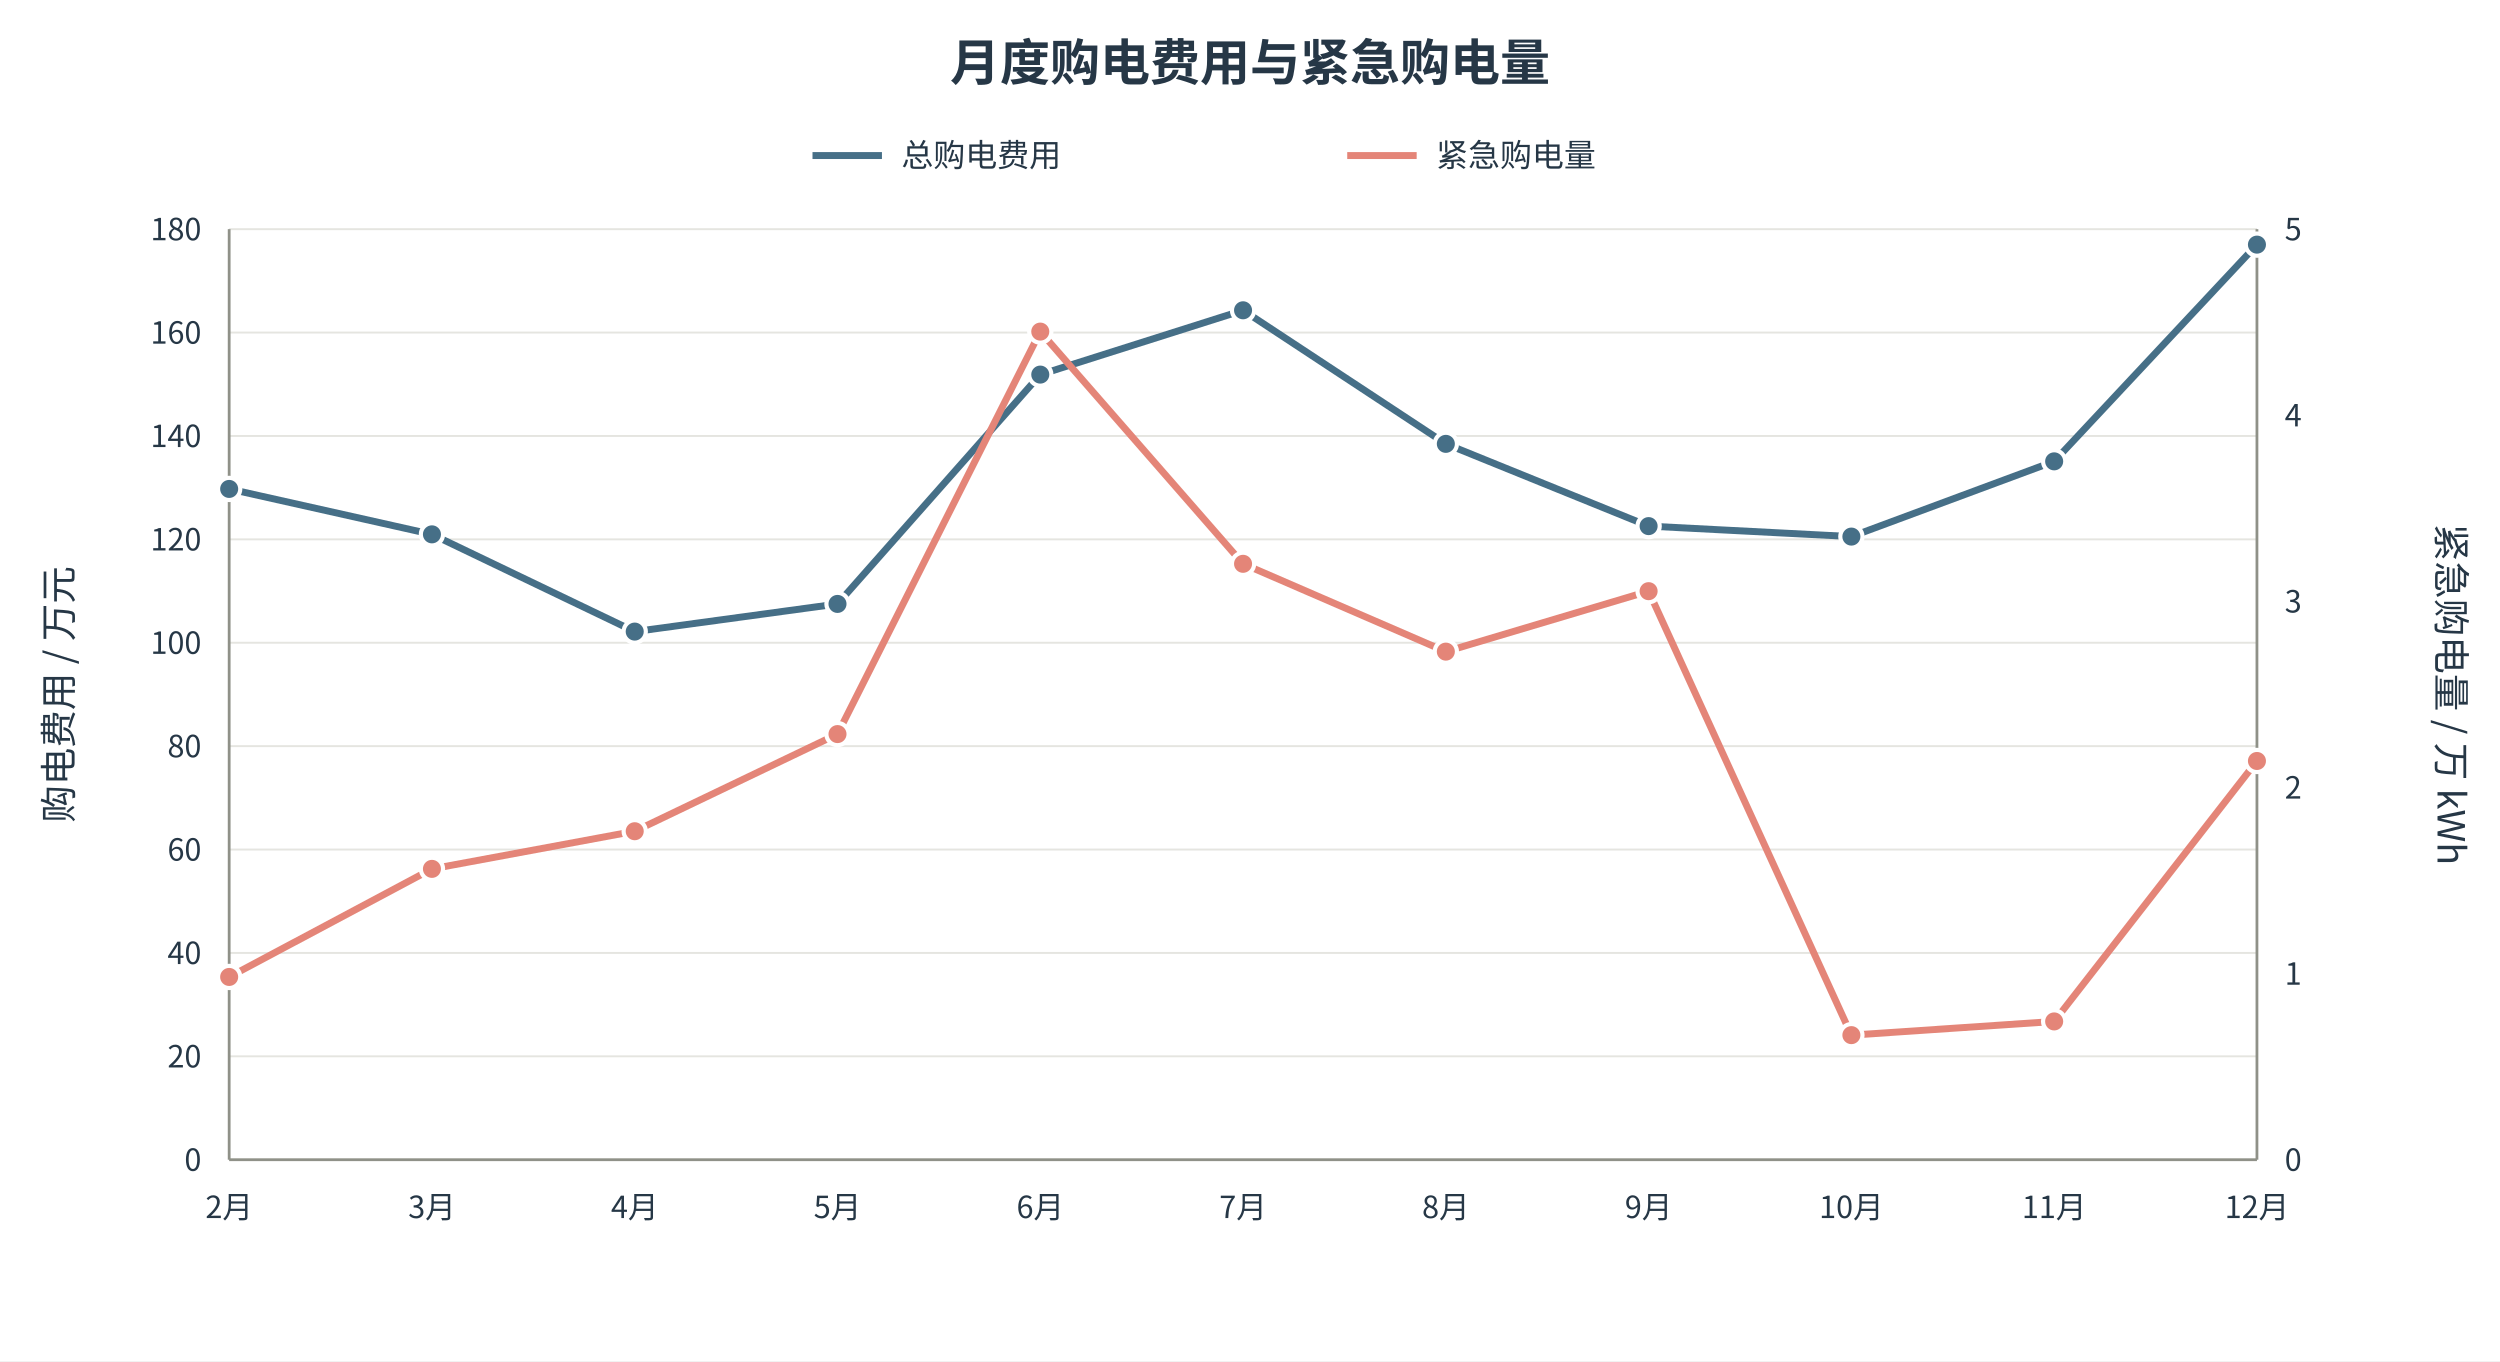
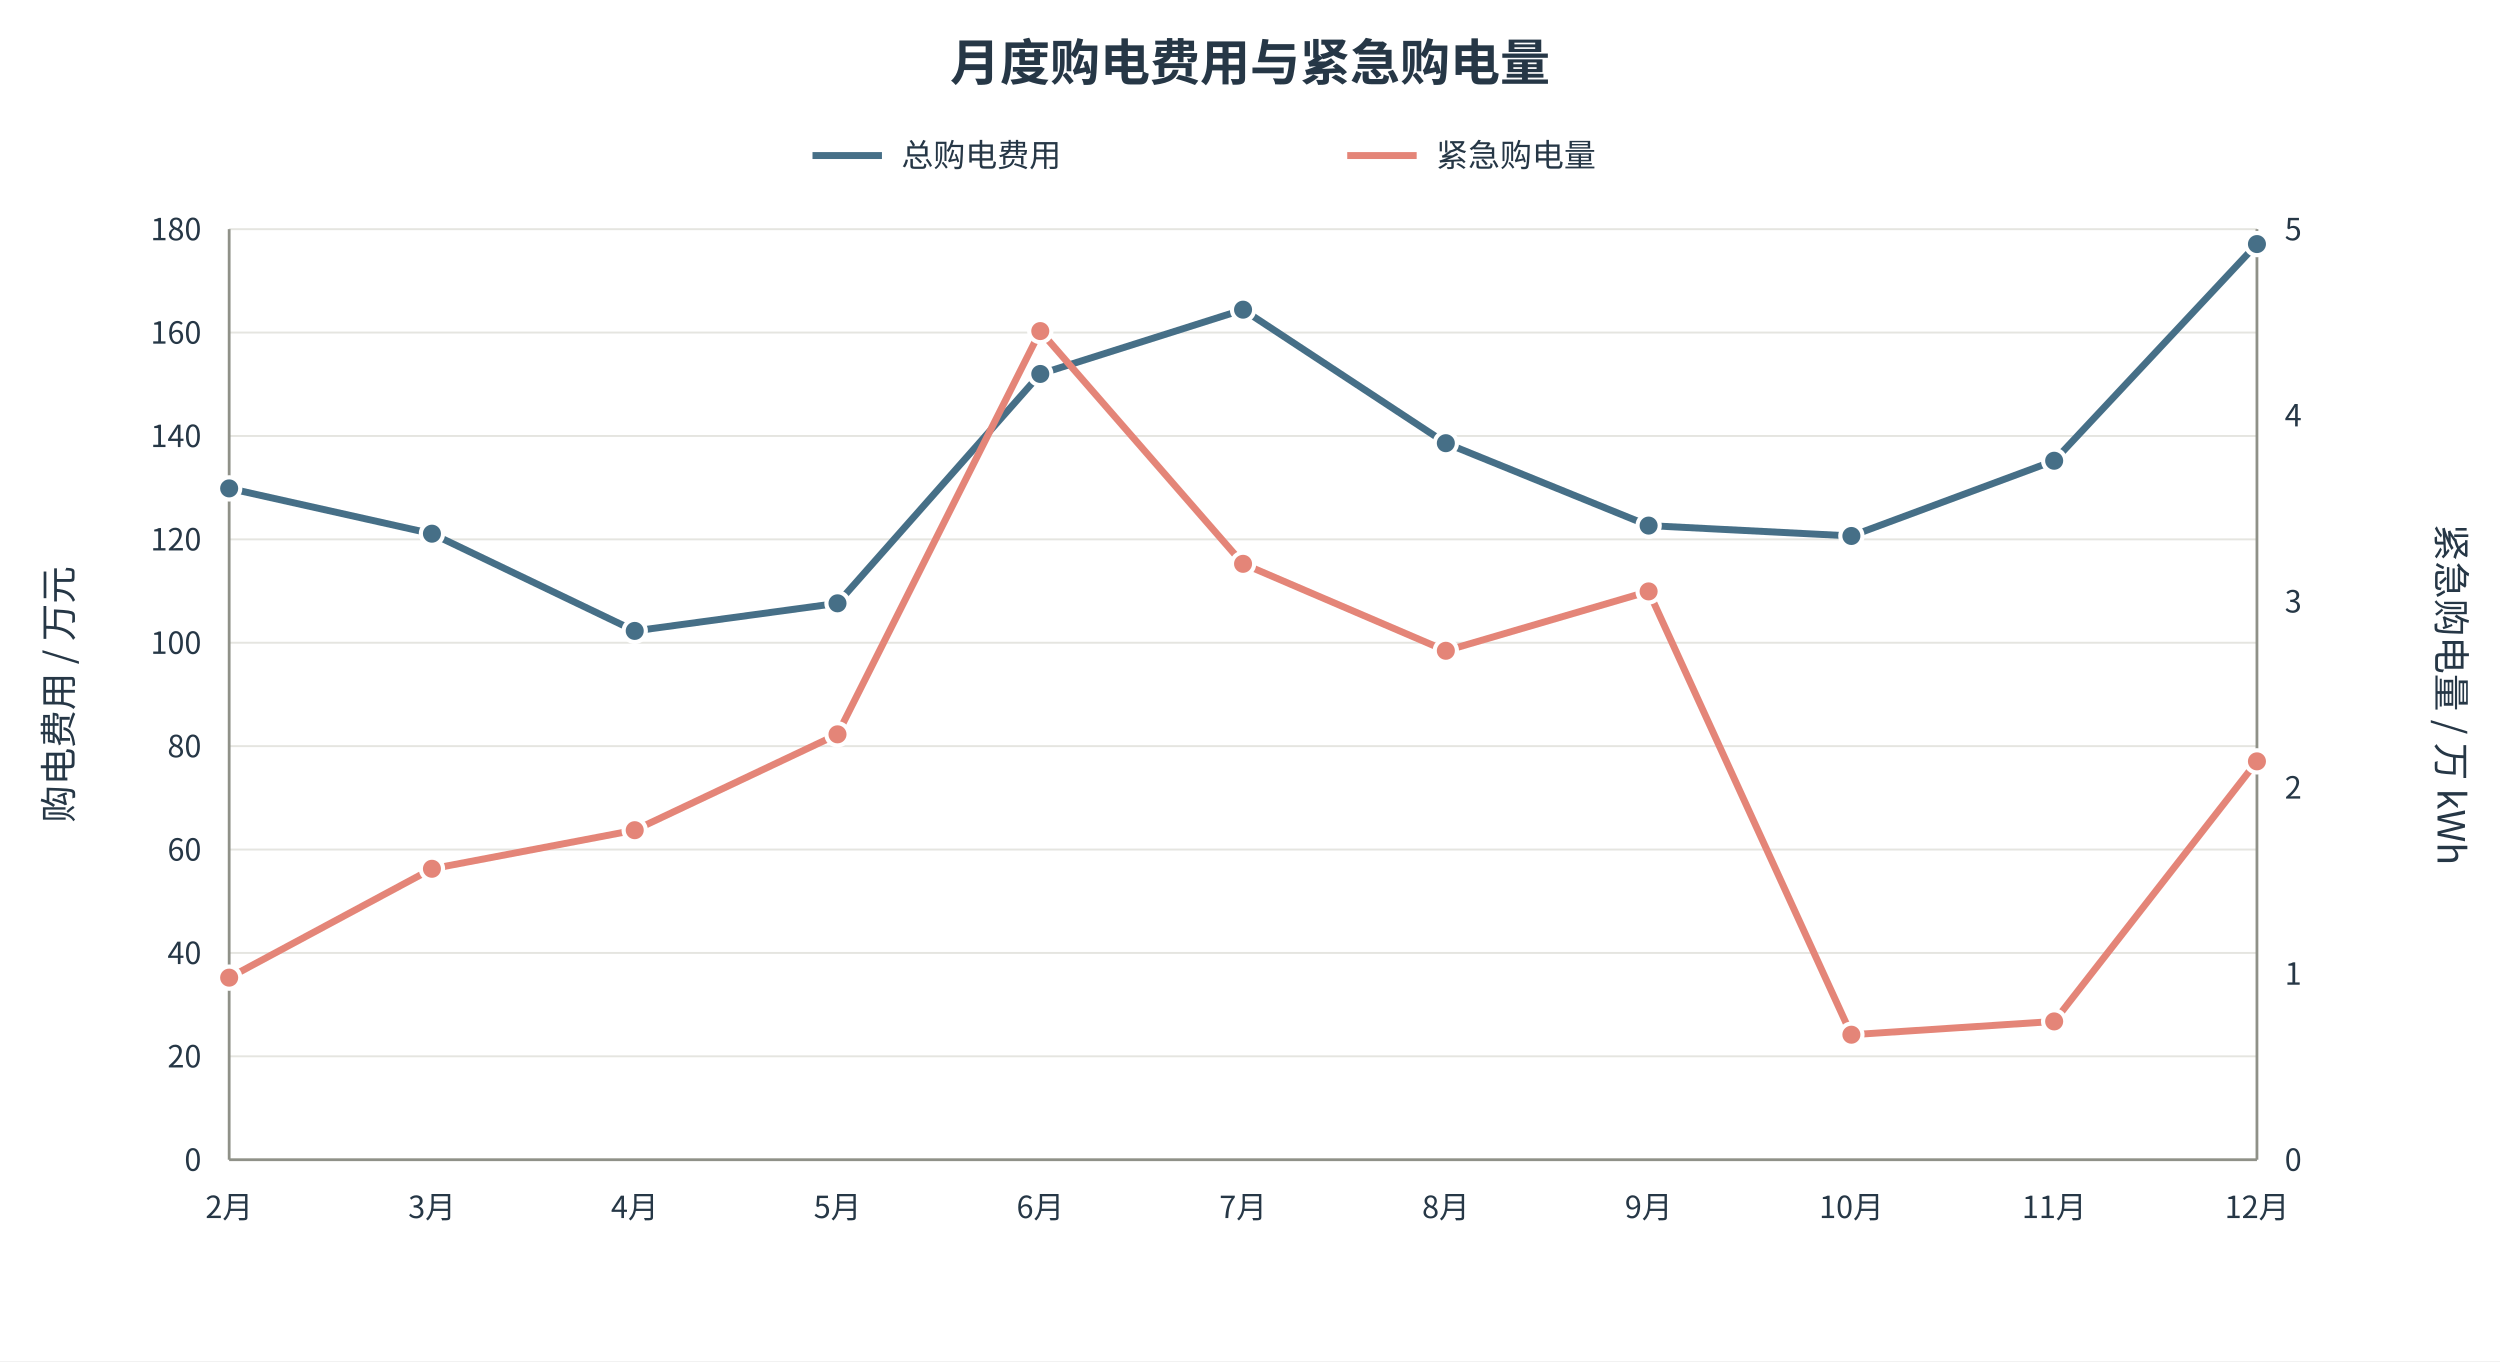
<svg xmlns="http://www.w3.org/2000/svg" width="1800" height="980" viewBox="0 0 1800 980">
  <rect width="100%" height="100%" fill="#FFFFFF" />
  <style>text{font-family:'Microsoft YaHei','Noto Sans CJK SC',sans-serif;fill:#263746}.tick{font-size:22px}.label{font-size:27px}.axis{stroke:#8F9188;stroke-width:2}.grid{stroke:#CFCFC7;stroke-width:1.4;opacity:.55}</style>
  <text x="900" y="58" text-anchor="middle" font-size="36" font-weight="600">月度购电费用与紧急购电量</text>
  <line x1="165" y1="835" x2="1625" y2="835" class="grid" />
  <text x="145" y="843" text-anchor="end" class="tick">0</text>
  <line x1="165" y1="760.556" x2="1625" y2="760.556" class="grid" />
  <text x="145" y="768.556" text-anchor="end" class="tick">20</text>
  <line x1="165" y1="686.111" x2="1625" y2="686.111" class="grid" />
  <text x="145" y="694.111" text-anchor="end" class="tick">40</text>
  <line x1="165" y1="611.667" x2="1625" y2="611.667" class="grid" />
  <text x="145" y="619.667" text-anchor="end" class="tick">60</text>
  <line x1="165" y1="537.222" x2="1625" y2="537.222" class="grid" />
  <text x="145" y="545.222" text-anchor="end" class="tick">80</text>
  <line x1="165" y1="462.778" x2="1625" y2="462.778" class="grid" />
  <text x="145" y="470.778" text-anchor="end" class="tick">100</text>
  <line x1="165" y1="388.333" x2="1625" y2="388.333" class="grid" />
  <text x="145" y="396.333" text-anchor="end" class="tick">120</text>
  <line x1="165" y1="313.889" x2="1625" y2="313.889" class="grid" />
  <text x="145" y="321.889" text-anchor="end" class="tick">140</text>
  <line x1="165" y1="239.444" x2="1625" y2="239.444" class="grid" />
  <text x="145" y="247.444" text-anchor="end" class="tick">160</text>
  <line x1="165" y1="165" x2="1625" y2="165" class="grid" />
  <text x="145" y="173" text-anchor="end" class="tick">180</text>
  <text x="165" y="877" text-anchor="middle" class="tick">2月</text>
  <text x="311" y="877" text-anchor="middle" class="tick">3月</text>
  <text x="457" y="877" text-anchor="middle" class="tick">4月</text>
  <text x="603" y="877" text-anchor="middle" class="tick">5月</text>
  <text x="749" y="877" text-anchor="middle" class="tick">6月</text>
  <text x="895" y="877" text-anchor="middle" class="tick">7月</text>
  <text x="1041" y="877" text-anchor="middle" class="tick">8月</text>
  <text x="1187" y="877" text-anchor="middle" class="tick">9月</text>
  <text x="1333" y="877" text-anchor="middle" class="tick">10月</text>
  <text x="1479" y="877" text-anchor="middle" class="tick">11月</text>
  <text x="1625" y="877" text-anchor="middle" class="tick">12月</text>
  <text x="1645" y="843" class="tick">0</text>
  <text x="1645" y="709" class="tick">1</text>
  <text x="1645" y="575" class="tick">2</text>
  <text x="1645" y="441" class="tick">3</text>
  <text x="1645" y="307" class="tick">4</text>
  <text x="1645" y="173" class="tick">5</text>
  <line x1="165" y1="835" x2="1625" y2="835" class="axis" />
  <line x1="165" y1="165" x2="165" y2="835" class="axis" />
  <line x1="1625" y1="165" x2="1625" y2="835" class="axis" />
-   <path d="M 165 352.03 L 311 384.733 L 457 454.742 L 603 434.826 L 749 269.71 L 895 223.409 L 1041 319.577 L 1187 378.798 L 1333 386.346 L 1479 332.173 L 1625 176.133" fill="none" stroke="#466F87" stroke-width="5" />
-   <circle cx="165" cy="352.03" r="8" fill="#466F87" stroke="white" stroke-width="3" />
-   <circle cx="311" cy="384.733" r="8" fill="#466F87" stroke="white" stroke-width="3" />
-   <circle cx="457" cy="454.742" r="8" fill="#466F87" stroke="white" stroke-width="3" />
-   <circle cx="603" cy="434.826" r="8" fill="#466F87" stroke="white" stroke-width="3" />
-   <circle cx="749" cy="269.71" r="8" fill="#466F87" stroke="white" stroke-width="3" />
-   <circle cx="895" cy="223.409" r="8" fill="#466F87" stroke="white" stroke-width="3" />
-   <circle cx="1041" cy="319.577" r="8" fill="#466F87" stroke="white" stroke-width="3" />
-   <circle cx="1187" cy="378.798" r="8" fill="#466F87" stroke="white" stroke-width="3" />
-   <circle cx="1333" cy="386.346" r="8" fill="#466F87" stroke="white" stroke-width="3" />
-   <circle cx="1479" cy="332.173" r="8" fill="#466F87" stroke="white" stroke-width="3" />
-   <circle cx="1625" cy="176.133" r="8" fill="#466F87" stroke="white" stroke-width="3" />
-   <path d="M 165 703.405 L 311 625.592 L 457 598.483 L 603 528.538 L 749 238.751 L 895 405.949 L 1041 469.171 L 1187 425.646 L 1333 745.293 L 1479 735.431 L 1625 547.906" fill="none" stroke="#E48578" stroke-width="5" />
-   <circle cx="165" cy="703.405" r="8" fill="#E48578" stroke="white" stroke-width="3" />
-   <circle cx="311" cy="625.592" r="8" fill="#E48578" stroke="white" stroke-width="3" />
-   <circle cx="457" cy="598.483" r="8" fill="#E48578" stroke="white" stroke-width="3" />
-   <circle cx="603" cy="528.538" r="8" fill="#E48578" stroke="white" stroke-width="3" />
-   <circle cx="749" cy="238.751" r="8" fill="#E48578" stroke="white" stroke-width="3" />
-   <circle cx="895" cy="405.949" r="8" fill="#E48578" stroke="white" stroke-width="3" />
-   <circle cx="1041" cy="469.171" r="8" fill="#E48578" stroke="white" stroke-width="3" />
-   <circle cx="1187" cy="425.646" r="8" fill="#E48578" stroke="white" stroke-width="3" />
-   <circle cx="1333" cy="745.293" r="8" fill="#E48578" stroke="white" stroke-width="3" />
-   <circle cx="1479" cy="735.431" r="8" fill="#E48578" stroke="white" stroke-width="3" />
-   <circle cx="1625" cy="547.906" r="8" fill="#E48578" stroke="white" stroke-width="3" />
+   <path d="M 165 351.644 L 311 384.258 L 457 454.254 L 603 434.388 L 749 269.243 L 895 222.966 L 1041 319.099 L 1187 378.422 L 1333 385.901 L 1479 331.738 L 1625 175.729" fill="none" stroke="#466F87" stroke-width="5" />
+   <circle cx="165" cy="351.644" r="8" fill="#466F87" stroke="white" stroke-width="3" />
+   <circle cx="311" cy="384.258" r="8" fill="#466F87" stroke="white" stroke-width="3" />
+   <circle cx="457" cy="454.254" r="8" fill="#466F87" stroke="white" stroke-width="3" />
+   <circle cx="603" cy="434.388" r="8" fill="#466F87" stroke="white" stroke-width="3" />
+   <circle cx="749" cy="269.243" r="8" fill="#466F87" stroke="white" stroke-width="3" />
+   <circle cx="895" cy="222.966" r="8" fill="#466F87" stroke="white" stroke-width="3" />
+   <circle cx="1041" cy="319.099" r="8" fill="#466F87" stroke="white" stroke-width="3" />
+   <circle cx="1187" cy="378.422" r="8" fill="#466F87" stroke="white" stroke-width="3" />
+   <circle cx="1333" cy="385.901" r="8" fill="#466F87" stroke="white" stroke-width="3" />
+   <circle cx="1479" cy="331.738" r="8" fill="#466F87" stroke="white" stroke-width="3" />
+   <circle cx="1625" cy="175.729" r="8" fill="#466F87" stroke="white" stroke-width="3" />
+   <path d="M 165 703.905 L 311 625.524 L 457 597.736 L 603 528.717 L 749 238.375 L 895 405.957 L 1041 468.554 L 1187 425.813 L 1333 744.994 L 1479 735.422 L 1625 548.173" fill="none" stroke="#E48578" stroke-width="5" />
+   <circle cx="165" cy="703.905" r="8" fill="#E48578" stroke="white" stroke-width="3" />
+   <circle cx="311" cy="625.524" r="8" fill="#E48578" stroke="white" stroke-width="3" />
+   <circle cx="457" cy="597.736" r="8" fill="#E48578" stroke="white" stroke-width="3" />
+   <circle cx="603" cy="528.717" r="8" fill="#E48578" stroke="white" stroke-width="3" />
+   <circle cx="749" cy="238.375" r="8" fill="#E48578" stroke="white" stroke-width="3" />
+   <circle cx="895" cy="405.957" r="8" fill="#E48578" stroke="white" stroke-width="3" />
+   <circle cx="1041" cy="468.554" r="8" fill="#E48578" stroke="white" stroke-width="3" />
+   <circle cx="1187" cy="425.813" r="8" fill="#E48578" stroke="white" stroke-width="3" />
+   <circle cx="1333" cy="744.994" r="8" fill="#E48578" stroke="white" stroke-width="3" />
+   <circle cx="1479" cy="735.422" r="8" fill="#E48578" stroke="white" stroke-width="3" />
+   <circle cx="1625" cy="548.173" r="8" fill="#E48578" stroke="white" stroke-width="3" />
  <text x="52" y="500" text-anchor="middle" class="label" transform="rotate(-90 52 500)">购电费用 / 万元</text>
  <text x="1755" y="500" text-anchor="middle" class="label" transform="rotate(90 1755 500)">紧急购电量 / 万 kWh</text>
  <g transform="translate(585 112)">
    <line x2="50" stroke="#466F87" stroke-width="5" />
    <text x="64" y="8" font-size="23">总购电费用</text>
  </g>
  <g transform="translate(970 112)">
    <line x2="50" stroke="#E48578" stroke-width="5" />
    <text x="64" y="8" font-size="23">紧急购电量</text>
  </g>
</svg>
